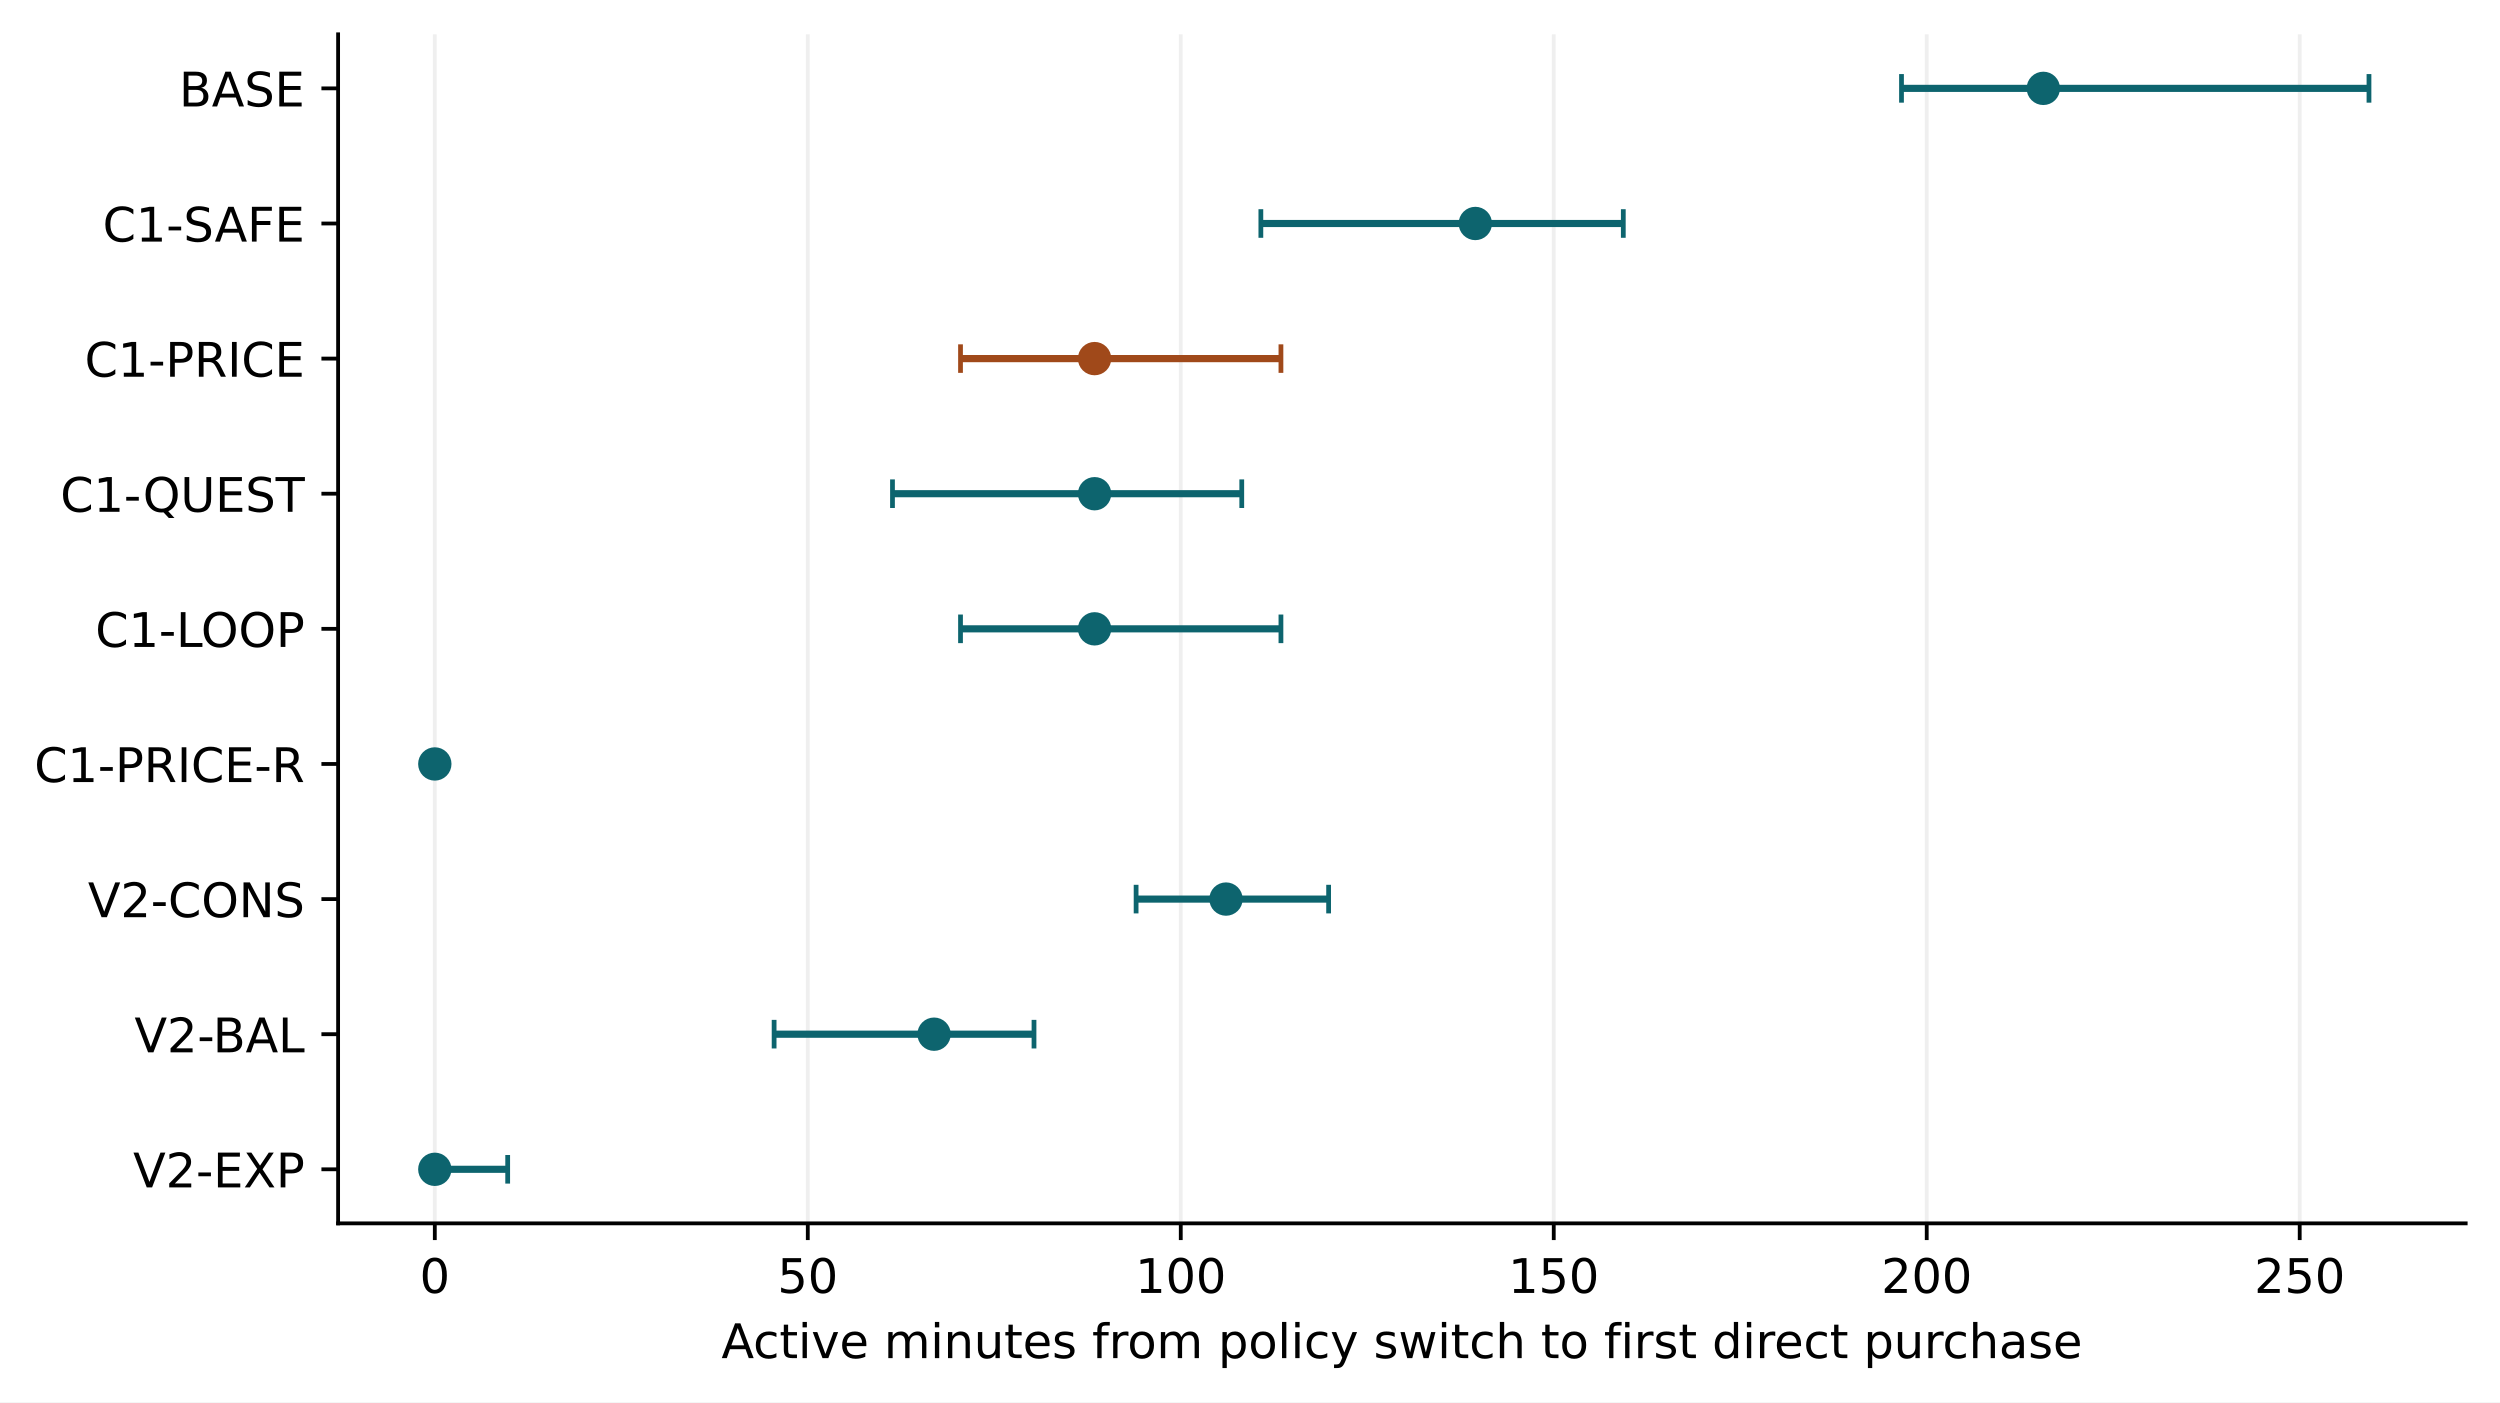
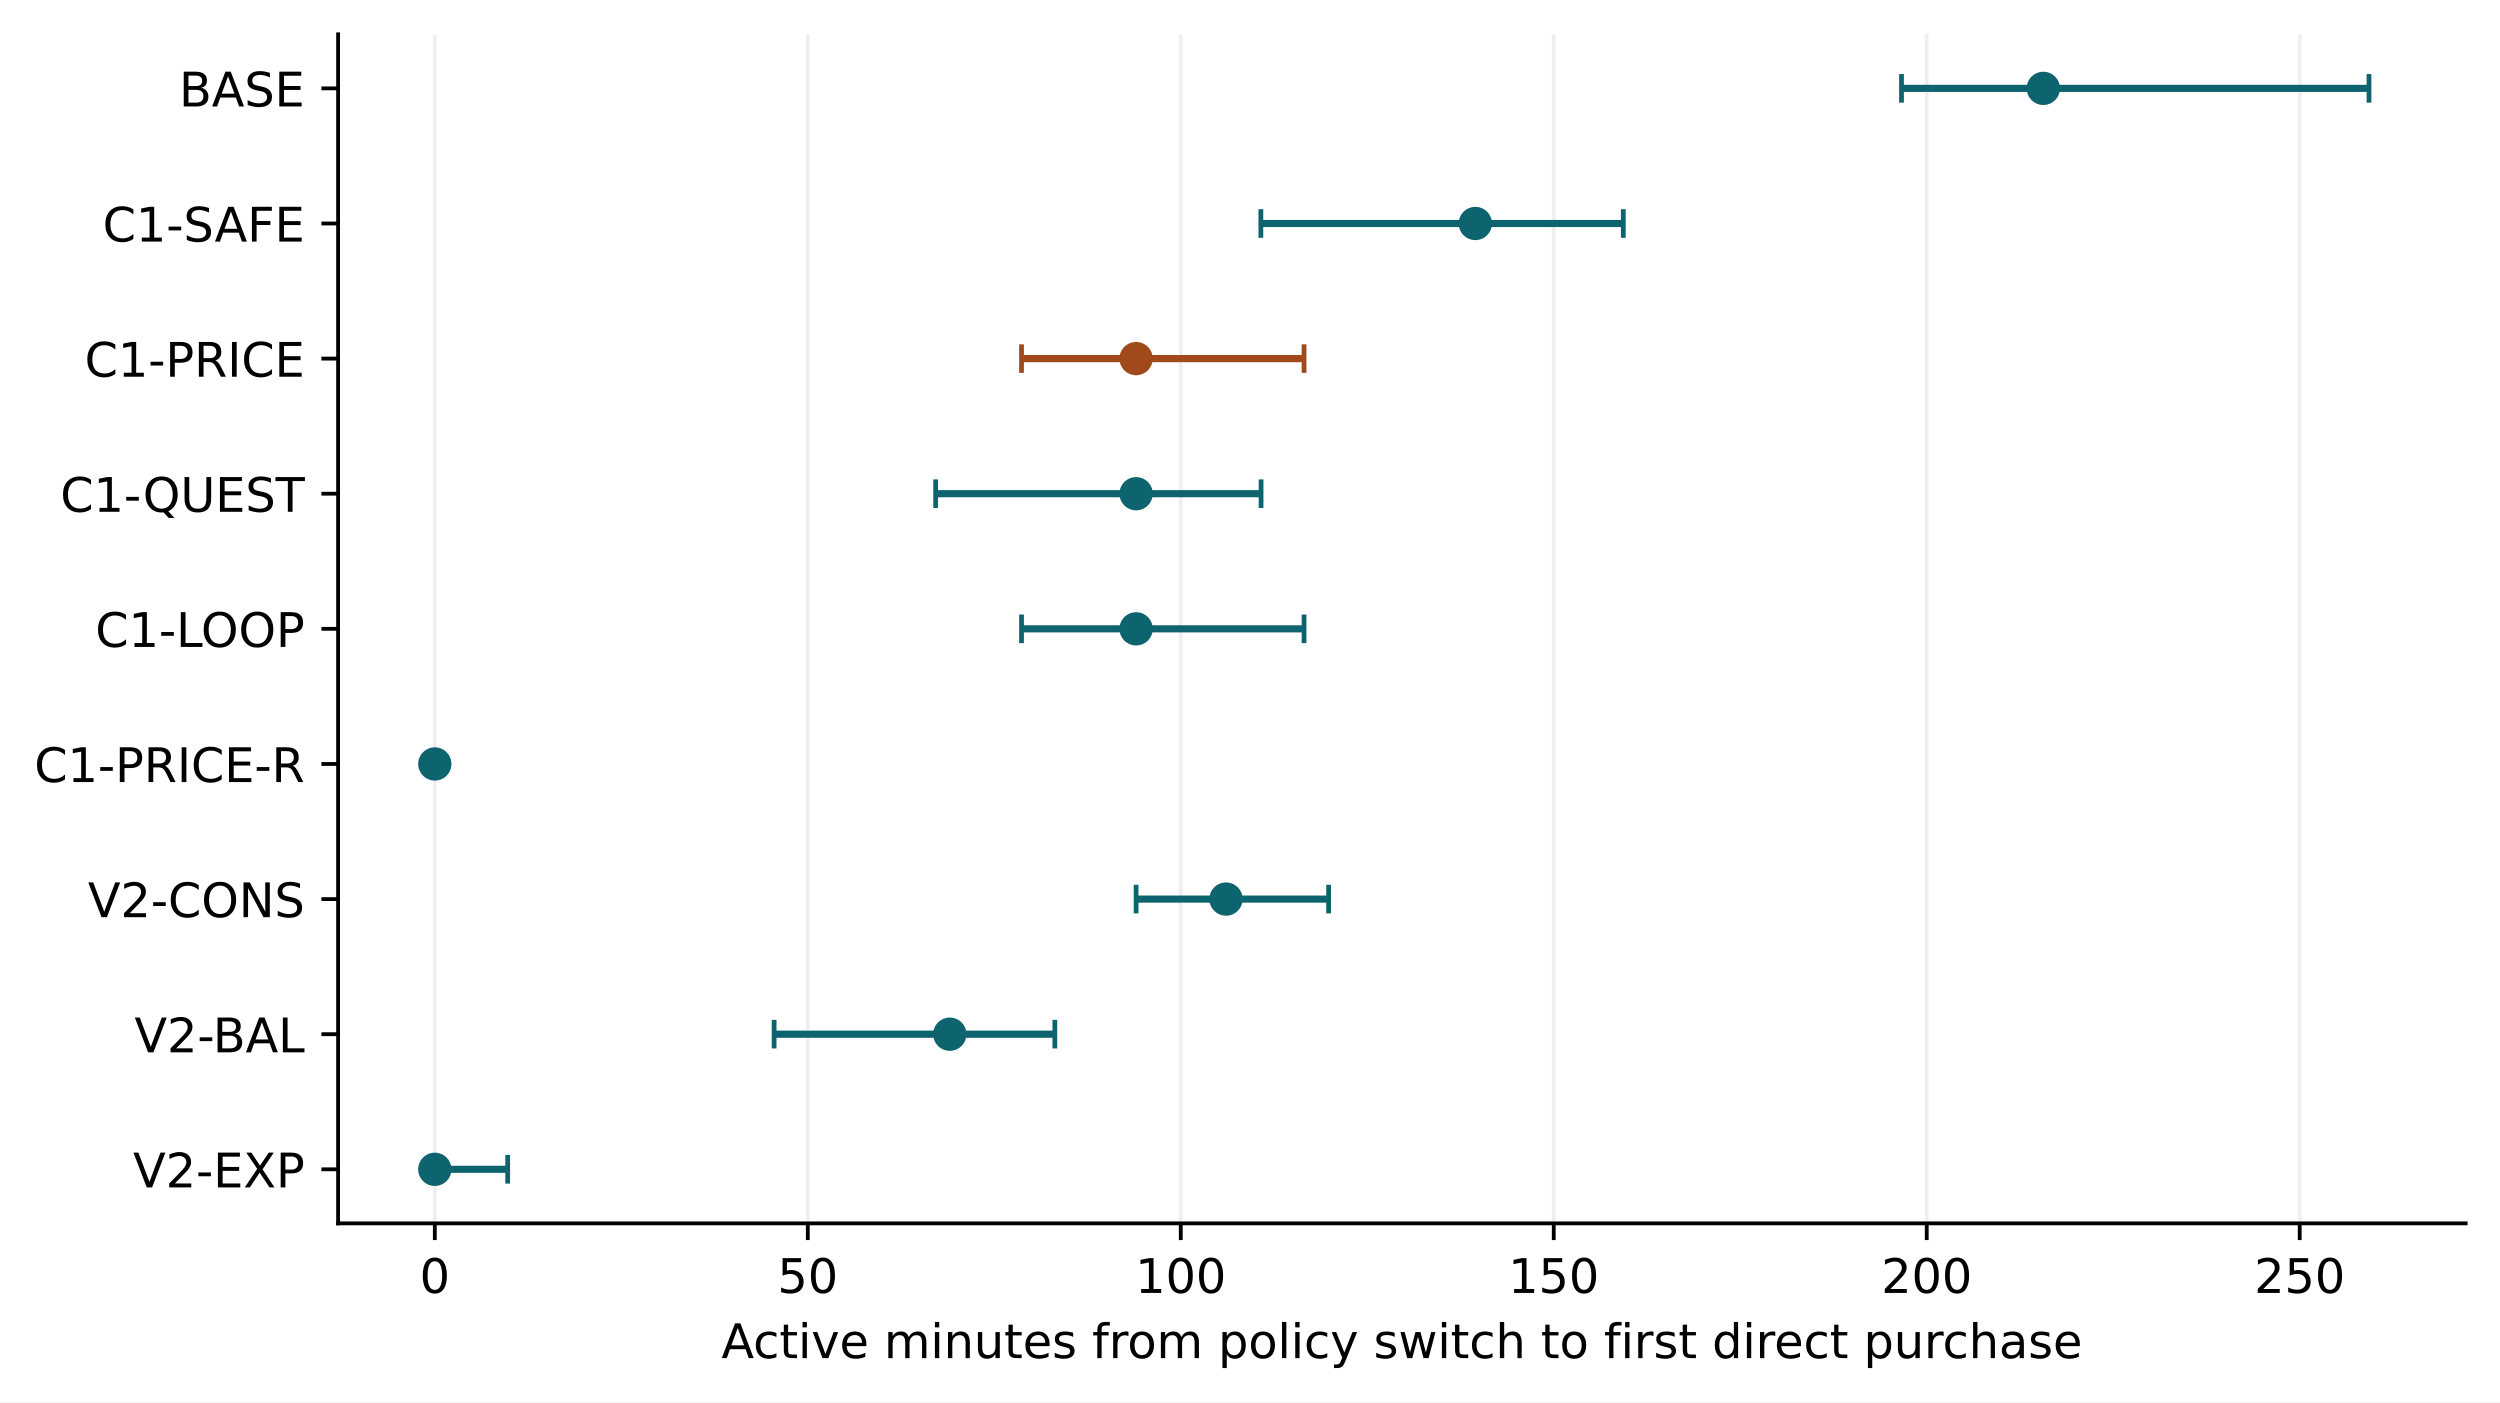
<svg xmlns="http://www.w3.org/2000/svg" xmlns:xlink="http://www.w3.org/1999/xlink" width="524.539pt" height="294.236pt" viewBox="0 0 524.539 294.236" version="1.1">
  <defs>
    <style type="text/css">*{stroke-linejoin: round; stroke-linecap: butt}</style>
  </defs>
  <g id="figure_1">
    <g id="patch_1">
      <path d="M 0 294.236 L 524.539 294.236 L 524.539 0 L 0 0 z " style="fill: #ffffff" />
    </g>
    <g id="axes_1">
      <g id="patch_2">
        <path d="M 70.939 256.68 L 517.339 256.68 L 517.339 7.2 L 70.939 7.2 z " style="fill: #ffffff" />
      </g>
      <g id="matplotlib.axis_1">
        <g id="xtick_1">
          <g id="line2d_1">
            <path d="M 91.23 256.68 L 91.23 7.2 " clip-path="url(#pd56825c516)" style="fill: none; stroke: #b0b0b0; stroke-opacity: 0.2; stroke-width: 0.8; stroke-linecap: square" />
          </g>
          <g id="line2d_2">
            <defs>
              <path id="m0f1d14dc55" d="M 0 0 L 0 3.5 " style="stroke: #000000; stroke-width: 0.8" />
            </defs>
            <g>
              <use xlink:href="#m0f1d14dc55" x="91.23" y="256.68" style="stroke: #000000; stroke-width: 0.8" />
            </g>
          </g>
          <g id="text_1">
            <text style="font-size: 10px; font-family: 'DejaVu Sans', 'Bitstream Vera Sans', 'Computer Modern Sans Serif', 'Lucida Grande', 'Verdana', 'Geneva', 'Lucid', 'Arial', 'Helvetica', 'Avant Garde', sans-serif; text-anchor: middle" x="91.23" y="271.278" transform="rotate(-0 91.22997 271.2784)">0</text>
          </g>
        </g>
        <g id="xtick_2">
          <g id="line2d_3">
            <path d="M 169.487 256.68 L 169.487 7.2 " clip-path="url(#pd56825c516)" style="fill: none; stroke: #b0b0b0; stroke-opacity: 0.2; stroke-width: 0.8; stroke-linecap: square" />
          </g>
          <g id="line2d_4">
            <g>
              <use xlink:href="#m0f1d14dc55" x="169.487" y="256.68" style="stroke: #000000; stroke-width: 0.8" />
            </g>
          </g>
          <g id="text_2">
            <text style="font-size: 10px; font-family: 'DejaVu Sans', 'Bitstream Vera Sans', 'Computer Modern Sans Serif', 'Lucida Grande', 'Verdana', 'Geneva', 'Lucid', 'Arial', 'Helvetica', 'Avant Garde', sans-serif; text-anchor: middle" x="169.487" y="271.278" transform="rotate(-0 169.4869 271.2784)">50</text>
          </g>
        </g>
        <g id="xtick_3">
          <g id="line2d_5">
            <path d="M 247.744 256.68 L 247.744 7.2 " clip-path="url(#pd56825c516)" style="fill: none; stroke: #b0b0b0; stroke-opacity: 0.2; stroke-width: 0.8; stroke-linecap: square" />
          </g>
          <g id="line2d_6">
            <g>
              <use xlink:href="#m0f1d14dc55" x="247.744" y="256.68" style="stroke: #000000; stroke-width: 0.8" />
            </g>
          </g>
          <g id="text_3">
            <text style="font-size: 10px; font-family: 'DejaVu Sans', 'Bitstream Vera Sans', 'Computer Modern Sans Serif', 'Lucida Grande', 'Verdana', 'Geneva', 'Lucid', 'Arial', 'Helvetica', 'Avant Garde', sans-serif; text-anchor: middle" x="247.744" y="271.278" transform="rotate(-0 247.7437 271.2784)">100</text>
          </g>
        </g>
        <g id="xtick_4">
          <g id="line2d_7">
            <path d="M 326.001 256.68 L 326.001 7.2 " clip-path="url(#pd56825c516)" style="fill: none; stroke: #b0b0b0; stroke-opacity: 0.2; stroke-width: 0.8; stroke-linecap: square" />
          </g>
          <g id="line2d_8">
            <g>
              <use xlink:href="#m0f1d14dc55" x="326.001" y="256.68" style="stroke: #000000; stroke-width: 0.8" />
            </g>
          </g>
          <g id="text_4">
            <text style="font-size: 10px; font-family: 'DejaVu Sans', 'Bitstream Vera Sans', 'Computer Modern Sans Serif', 'Lucida Grande', 'Verdana', 'Geneva', 'Lucid', 'Arial', 'Helvetica', 'Avant Garde', sans-serif; text-anchor: middle" x="326.001" y="271.278" transform="rotate(-0 326.0006 271.2784)">150</text>
          </g>
        </g>
        <g id="xtick_5">
          <g id="line2d_9">
            <path d="M 404.257 256.68 L 404.257 7.2 " clip-path="url(#pd56825c516)" style="fill: none; stroke: #b0b0b0; stroke-opacity: 0.2; stroke-width: 0.8; stroke-linecap: square" />
          </g>
          <g id="line2d_10">
            <g>
              <use xlink:href="#m0f1d14dc55" x="404.257" y="256.68" style="stroke: #000000; stroke-width: 0.8" />
            </g>
          </g>
          <g id="text_5">
            <text style="font-size: 10px; font-family: 'DejaVu Sans', 'Bitstream Vera Sans', 'Computer Modern Sans Serif', 'Lucida Grande', 'Verdana', 'Geneva', 'Lucid', 'Arial', 'Helvetica', 'Avant Garde', sans-serif; text-anchor: middle" x="404.257" y="271.278" transform="rotate(-0 404.2575 271.2784)">200</text>
          </g>
        </g>
        <g id="xtick_6">
          <g id="line2d_11">
            <path d="M 482.514 256.68 L 482.514 7.2 " clip-path="url(#pd56825c516)" style="fill: none; stroke: #b0b0b0; stroke-opacity: 0.2; stroke-width: 0.8; stroke-linecap: square" />
          </g>
          <g id="line2d_12">
            <g>
              <use xlink:href="#m0f1d14dc55" x="482.514" y="256.68" style="stroke: #000000; stroke-width: 0.8" />
            </g>
          </g>
          <g id="text_6">
            <text style="font-size: 10px; font-family: 'DejaVu Sans', 'Bitstream Vera Sans', 'Computer Modern Sans Serif', 'Lucida Grande', 'Verdana', 'Geneva', 'Lucid', 'Arial', 'Helvetica', 'Avant Garde', sans-serif; text-anchor: middle" x="482.514" y="271.278" transform="rotate(-0 482.5144 271.2784)">250</text>
          </g>
        </g>
        <g id="text_7">
          <text style="font-size: 10px; font-family: 'DejaVu Sans', 'Bitstream Vera Sans', 'Computer Modern Sans Serif', 'Lucida Grande', 'Verdana', 'Geneva', 'Lucid', 'Arial', 'Helvetica', 'Avant Garde', sans-serif; text-anchor: middle" x="294.139" y="284.957" transform="rotate(-0 294.1391 284.9566)">Active minutes from policy switch to first direct purchase</text>
        </g>
      </g>
      <g id="matplotlib.axis_2">
        <g id="ytick_1">
          <g id="line2d_13">
            <defs>
              <path id="m8be92200e2" d="M 0 0 L -3.5 0 " style="stroke: #000000; stroke-width: 0.8" />
            </defs>
            <g>
              <use xlink:href="#m8be92200e2" x="70.939" y="18.54" style="stroke: #000000; stroke-width: 0.8" />
            </g>
          </g>
          <g id="text_8">
            <text style="font-size: 10px; font-family: 'DejaVu Sans', 'Bitstream Vera Sans', 'Computer Modern Sans Serif', 'Lucida Grande', 'Verdana', 'Geneva', 'Lucid', 'Arial', 'Helvetica', 'Avant Garde', sans-serif; text-anchor: end" x="63.939" y="22.339" transform="rotate(-0 63.93906 22.33922)">BASE</text>
          </g>
        </g>
        <g id="ytick_2">
          <g id="line2d_14">
            <g>
              <use xlink:href="#m8be92200e2" x="70.939" y="46.89" style="stroke: #000000; stroke-width: 0.8" />
            </g>
          </g>
          <g id="text_9">
            <text style="font-size: 10px; font-family: 'DejaVu Sans', 'Bitstream Vera Sans', 'Computer Modern Sans Serif', 'Lucida Grande', 'Verdana', 'Geneva', 'Lucid', 'Arial', 'Helvetica', 'Avant Garde', sans-serif; text-anchor: end" x="63.939" y="50.689" transform="rotate(-0 63.93906 50.68922)">C1-SAFE</text>
          </g>
        </g>
        <g id="ytick_3">
          <g id="line2d_15">
            <g>
              <use xlink:href="#m8be92200e2" x="70.939" y="75.24" style="stroke: #000000; stroke-width: 0.8" />
            </g>
          </g>
          <g id="text_10">
            <text style="font-size: 10px; font-family: 'DejaVu Sans', 'Bitstream Vera Sans', 'Computer Modern Sans Serif', 'Lucida Grande', 'Verdana', 'Geneva', 'Lucid', 'Arial', 'Helvetica', 'Avant Garde', sans-serif; text-anchor: end" x="63.939" y="79.039" transform="rotate(-0 63.93906 79.03922)">C1-PRICE</text>
          </g>
        </g>
        <g id="ytick_4">
          <g id="line2d_16">
            <g>
              <use xlink:href="#m8be92200e2" x="70.939" y="103.59" style="stroke: #000000; stroke-width: 0.8" />
            </g>
          </g>
          <g id="text_11">
            <text style="font-size: 10px; font-family: 'DejaVu Sans', 'Bitstream Vera Sans', 'Computer Modern Sans Serif', 'Lucida Grande', 'Verdana', 'Geneva', 'Lucid', 'Arial', 'Helvetica', 'Avant Garde', sans-serif; text-anchor: end" x="63.939" y="107.389" transform="rotate(-0 63.93906 107.3892)">C1-QUEST</text>
          </g>
        </g>
        <g id="ytick_5">
          <g id="line2d_17">
            <g>
              <use xlink:href="#m8be92200e2" x="70.939" y="131.94" style="stroke: #000000; stroke-width: 0.8" />
            </g>
          </g>
          <g id="text_12">
            <text style="font-size: 10px; font-family: 'DejaVu Sans', 'Bitstream Vera Sans', 'Computer Modern Sans Serif', 'Lucida Grande', 'Verdana', 'Geneva', 'Lucid', 'Arial', 'Helvetica', 'Avant Garde', sans-serif; text-anchor: end" x="63.939" y="135.739" transform="rotate(-0 63.93906 135.7392)">C1-LOOP</text>
          </g>
        </g>
        <g id="ytick_6">
          <g id="line2d_18">
            <g>
              <use xlink:href="#m8be92200e2" x="70.939" y="160.29" style="stroke: #000000; stroke-width: 0.8" />
            </g>
          </g>
          <g id="text_13">
            <text style="font-size: 10px; font-family: 'DejaVu Sans', 'Bitstream Vera Sans', 'Computer Modern Sans Serif', 'Lucida Grande', 'Verdana', 'Geneva', 'Lucid', 'Arial', 'Helvetica', 'Avant Garde', sans-serif; text-anchor: end" x="63.939" y="164.089" transform="rotate(-0 63.93906 164.0892)">C1-PRICE-R</text>
          </g>
        </g>
        <g id="ytick_7">
          <g id="line2d_19">
            <g>
              <use xlink:href="#m8be92200e2" x="70.939" y="188.64" style="stroke: #000000; stroke-width: 0.8" />
            </g>
          </g>
          <g id="text_14">
            <text style="font-size: 10px; font-family: 'DejaVu Sans', 'Bitstream Vera Sans', 'Computer Modern Sans Serif', 'Lucida Grande', 'Verdana', 'Geneva', 'Lucid', 'Arial', 'Helvetica', 'Avant Garde', sans-serif; text-anchor: end" x="63.939" y="192.439" transform="rotate(-0 63.93906 192.4392)">V2-CONS</text>
          </g>
        </g>
        <g id="ytick_8">
          <g id="line2d_20">
            <g>
              <use xlink:href="#m8be92200e2" x="70.939" y="216.99" style="stroke: #000000; stroke-width: 0.8" />
            </g>
          </g>
          <g id="text_15">
            <text style="font-size: 10px; font-family: 'DejaVu Sans', 'Bitstream Vera Sans', 'Computer Modern Sans Serif', 'Lucida Grande', 'Verdana', 'Geneva', 'Lucid', 'Arial', 'Helvetica', 'Avant Garde', sans-serif; text-anchor: end" x="63.939" y="220.789" transform="rotate(-0 63.93906 220.7892)">V2-BAL</text>
          </g>
        </g>
        <g id="ytick_9">
          <g id="line2d_21">
            <g>
              <use xlink:href="#m8be92200e2" x="70.939" y="245.34" style="stroke: #000000; stroke-width: 0.8" />
            </g>
          </g>
          <g id="text_16">
            <text style="font-size: 10px; font-family: 'DejaVu Sans', 'Bitstream Vera Sans', 'Computer Modern Sans Serif', 'Lucida Grande', 'Verdana', 'Geneva', 'Lucid', 'Arial', 'Helvetica', 'Avant Garde', sans-serif; text-anchor: end" x="63.939" y="249.139" transform="rotate(-0 63.93906 249.1392)">V2-EXP</text>
          </g>
        </g>
      </g>
      <g id="LineCollection_1">
        <path d="M 398.964 18.54 L 497.048 18.54 " clip-path="url(#pd56825c516)" style="fill: none; stroke: #0d646e; stroke-width: 1.5" />
      </g>
      <g id="line2d_22">
        <defs>
          <path id="mddd56859e0" d="M 0 3 L 0 -3 " style="stroke: #0d646e" />
        </defs>
        <g clip-path="url(#pd56825c516)">
          <use xlink:href="#mddd56859e0" x="398.964" y="18.54" style="fill: #0d646e; stroke: #0d646e" />
        </g>
      </g>
      <g id="line2d_23">
        <g clip-path="url(#pd56825c516)">
          <use xlink:href="#mddd56859e0" x="497.048" y="18.54" style="fill: #0d646e; stroke: #0d646e" />
        </g>
      </g>
      <g id="LineCollection_2">
        <path d="M 264.547 46.89 L 340.594 46.89 " clip-path="url(#pd56825c516)" style="fill: none; stroke: #0d646e; stroke-width: 1.5" />
      </g>
      <g id="line2d_24">
        <g clip-path="url(#pd56825c516)">
          <use xlink:href="#mddd56859e0" x="264.547" y="46.89" style="fill: #0d646e; stroke: #0d646e" />
        </g>
      </g>
      <g id="line2d_25">
        <g clip-path="url(#pd56825c516)">
          <use xlink:href="#mddd56859e0" x="340.594" y="46.89" style="fill: #0d646e; stroke: #0d646e" />
        </g>
      </g>
      <g id="LineCollection_3">
-         <path d="M 201.531 75.24 L 268.761 75.24 " clip-path="url(#pd56825c516)" style="fill: none; stroke: #a0491a; stroke-width: 1.5" />
+         <path d="M 214.332 75.24 L 273.611 75.24 " clip-path="url(#pd56825c516)" style="fill: none; stroke: #a0491a; stroke-width: 1.5" />
      </g>
      <g id="line2d_26">
        <defs>
          <path id="ma490568f82" d="M 0 3 L 0 -3 " style="stroke: #a0491a" />
        </defs>
        <g clip-path="url(#pd56825c516)">
-           <use xlink:href="#ma490568f82" x="201.531" y="75.24" style="fill: #a0491a; stroke: #a0491a" />
+           <use xlink:href="#ma490568f82" x="214.332" y="75.24" style="fill: #a0491a; stroke: #a0491a" />
        </g>
      </g>
      <g id="line2d_27">
        <g clip-path="url(#pd56825c516)">
-           <use xlink:href="#ma490568f82" x="268.761" y="75.24" style="fill: #a0491a; stroke: #a0491a" />
+           <use xlink:href="#ma490568f82" x="273.611" y="75.24" style="fill: #a0491a; stroke: #a0491a" />
        </g>
      </g>
      <g id="LineCollection_4">
-         <path d="M 187.257 103.59 L 260.539 103.59 " clip-path="url(#pd56825c516)" style="fill: none; stroke: #0d646e; stroke-width: 1.5" />
+         <path d="M 196.317 103.59 L 264.59 103.59 " clip-path="url(#pd56825c516)" style="fill: none; stroke: #0d646e; stroke-width: 1.5" />
      </g>
      <g id="line2d_28">
        <g clip-path="url(#pd56825c516)">
-           <use xlink:href="#mddd56859e0" x="187.257" y="103.59" style="fill: #0d646e; stroke: #0d646e" />
+           <use xlink:href="#mddd56859e0" x="196.317" y="103.59" style="fill: #0d646e; stroke: #0d646e" />
        </g>
      </g>
      <g id="line2d_29">
        <g clip-path="url(#pd56825c516)">
-           <use xlink:href="#mddd56859e0" x="260.539" y="103.59" style="fill: #0d646e; stroke: #0d646e" />
+           <use xlink:href="#mddd56859e0" x="264.59" y="103.59" style="fill: #0d646e; stroke: #0d646e" />
        </g>
      </g>
      <g id="LineCollection_5">
-         <path d="M 201.531 131.94 L 268.761 131.94 " clip-path="url(#pd56825c516)" style="fill: none; stroke: #0d646e; stroke-width: 1.5" />
+         <path d="M 214.332 131.94 L 273.611 131.94 " clip-path="url(#pd56825c516)" style="fill: none; stroke: #0d646e; stroke-width: 1.5" />
      </g>
      <g id="line2d_30">
        <g clip-path="url(#pd56825c516)">
-           <use xlink:href="#mddd56859e0" x="201.531" y="131.94" style="fill: #0d646e; stroke: #0d646e" />
+           <use xlink:href="#mddd56859e0" x="214.332" y="131.94" style="fill: #0d646e; stroke: #0d646e" />
        </g>
      </g>
      <g id="line2d_31">
        <g clip-path="url(#pd56825c516)">
-           <use xlink:href="#mddd56859e0" x="268.761" y="131.94" style="fill: #0d646e; stroke: #0d646e" />
+           <use xlink:href="#mddd56859e0" x="273.611" y="131.94" style="fill: #0d646e; stroke: #0d646e" />
        </g>
      </g>
      <g id="LineCollection_6">
        <path d="M 91.23 160.29 L 91.23 160.29 " clip-path="url(#pd56825c516)" style="fill: none; stroke: #0d646e; stroke-width: 1.5" />
      </g>
      <g id="line2d_32">
        <g clip-path="url(#pd56825c516)">
          <use xlink:href="#mddd56859e0" x="91.23" y="160.29" style="fill: #0d646e; stroke: #0d646e" />
        </g>
      </g>
      <g id="line2d_33">
        <g clip-path="url(#pd56825c516)">
          <use xlink:href="#mddd56859e0" x="91.23" y="160.29" style="fill: #0d646e; stroke: #0d646e" />
        </g>
      </g>
      <g id="LineCollection_7">
        <path d="M 238.371 188.64 L 278.764 188.64 " clip-path="url(#pd56825c516)" style="fill: none; stroke: #0d646e; stroke-width: 1.5" />
      </g>
      <g id="line2d_34">
        <g clip-path="url(#pd56825c516)">
          <use xlink:href="#mddd56859e0" x="238.371" y="188.64" style="fill: #0d646e; stroke: #0d646e" />
        </g>
      </g>
      <g id="line2d_35">
        <g clip-path="url(#pd56825c516)">
          <use xlink:href="#mddd56859e0" x="278.764" y="188.64" style="fill: #0d646e; stroke: #0d646e" />
        </g>
      </g>
      <g id="LineCollection_8">
-         <path d="M 162.42 216.99 L 216.949 216.99 " clip-path="url(#pd56825c516)" style="fill: none; stroke: #0d646e; stroke-width: 1.5" />
+         <path d="M 162.42 216.99 L 221.32 216.99 " clip-path="url(#pd56825c516)" style="fill: none; stroke: #0d646e; stroke-width: 1.5" />
      </g>
      <g id="line2d_36">
        <g clip-path="url(#pd56825c516)">
          <use xlink:href="#mddd56859e0" x="162.42" y="216.99" style="fill: #0d646e; stroke: #0d646e" />
        </g>
      </g>
      <g id="line2d_37">
        <g clip-path="url(#pd56825c516)">
-           <use xlink:href="#mddd56859e0" x="216.949" y="216.99" style="fill: #0d646e; stroke: #0d646e" />
+           <use xlink:href="#mddd56859e0" x="221.32" y="216.99" style="fill: #0d646e; stroke: #0d646e" />
        </g>
      </g>
      <g id="LineCollection_9">
        <path d="M 91.23 245.34 L 106.519 245.34 " clip-path="url(#pd56825c516)" style="fill: none; stroke: #0d646e; stroke-width: 1.5" />
      </g>
      <g id="line2d_38">
        <g clip-path="url(#pd56825c516)">
          <use xlink:href="#mddd56859e0" x="91.23" y="245.34" style="fill: #0d646e; stroke: #0d646e" />
        </g>
      </g>
      <g id="line2d_39">
        <g clip-path="url(#pd56825c516)">
          <use xlink:href="#mddd56859e0" x="106.519" y="245.34" style="fill: #0d646e; stroke: #0d646e" />
        </g>
      </g>
      <g id="line2d_40">
        <defs>
          <path id="m0e3d318d2d" d="M 0 3 C 0.796 3 1.559 2.684 2.121 2.121 C 2.684 1.559 3 0.796 3 0 C 3 -0.796 2.684 -1.559 2.121 -2.121 C 1.559 -2.684 0.796 -3 0 -3 C -0.796 -3 -1.559 -2.684 -2.121 -2.121 C -2.684 -1.559 -3 -0.796 -3 0 C -3 0.796 -2.684 1.559 -2.121 2.121 C -1.559 2.684 -0.796 3 0 3 z " style="stroke: #0d646e" />
        </defs>
        <g clip-path="url(#pd56825c516)">
          <use xlink:href="#m0e3d318d2d" x="428.72" y="18.54" style="fill: #0d646e; stroke: #0d646e" />
        </g>
      </g>
      <g id="line2d_41">
        <g clip-path="url(#pd56825c516)">
          <use xlink:href="#m0e3d318d2d" x="309.546" y="46.89" style="fill: #0d646e; stroke: #0d646e" />
        </g>
      </g>
      <g id="line2d_42">
        <defs>
          <path id="m3496d9f4ff" d="M 0 3 C 0.796 3 1.559 2.684 2.121 2.121 C 2.684 1.559 3 0.796 3 0 C 3 -0.796 2.684 -1.559 2.121 -2.121 C 1.559 -2.684 0.796 -3 0 -3 C -0.796 -3 -1.559 -2.684 -2.121 -2.121 C -2.684 -1.559 -3 -0.796 -3 0 C -3 0.796 -2.684 1.559 -2.121 2.121 C -1.559 2.684 -0.796 3 0 3 z " style="stroke: #a0491a" />
        </defs>
        <g clip-path="url(#pd56825c516)">
-           <use xlink:href="#m3496d9f4ff" x="229.661" y="75.24" style="fill: #a0491a; stroke: #a0491a" />
+           <use xlink:href="#m3496d9f4ff" x="238.371" y="75.24" style="fill: #a0491a; stroke: #a0491a" />
        </g>
      </g>
      <g id="line2d_43">
        <g clip-path="url(#pd56825c516)">
-           <use xlink:href="#m0e3d318d2d" x="229.661" y="103.59" style="fill: #0d646e; stroke: #0d646e" />
+           <use xlink:href="#m0e3d318d2d" x="238.371" y="103.59" style="fill: #0d646e; stroke: #0d646e" />
        </g>
      </g>
      <g id="line2d_44">
        <g clip-path="url(#pd56825c516)">
-           <use xlink:href="#m0e3d318d2d" x="229.661" y="131.94" style="fill: #0d646e; stroke: #0d646e" />
+           <use xlink:href="#m0e3d318d2d" x="238.371" y="131.94" style="fill: #0d646e; stroke: #0d646e" />
        </g>
      </g>
      <g id="line2d_45">
        <g clip-path="url(#pd56825c516)">
          <use xlink:href="#m0e3d318d2d" x="91.23" y="160.29" style="fill: #0d646e; stroke: #0d646e" />
        </g>
      </g>
      <g id="line2d_46">
        <g clip-path="url(#pd56825c516)">
          <use xlink:href="#m0e3d318d2d" x="257.233" y="188.64" style="fill: #0d646e; stroke: #0d646e" />
        </g>
      </g>
      <g id="line2d_47">
        <g clip-path="url(#pd56825c516)">
-           <use xlink:href="#m0e3d318d2d" x="195.982" y="216.99" style="fill: #0d646e; stroke: #0d646e" />
+           <use xlink:href="#m0e3d318d2d" x="199.284" y="216.99" style="fill: #0d646e; stroke: #0d646e" />
        </g>
      </g>
      <g id="line2d_48">
        <g clip-path="url(#pd56825c516)">
          <use xlink:href="#m0e3d318d2d" x="91.23" y="245.34" style="fill: #0d646e; stroke: #0d646e" />
        </g>
      </g>
      <g id="patch_3">
        <path d="M 70.939 256.68 L 70.939 7.2 " style="fill: none; stroke: #000000; stroke-width: 0.8; stroke-linejoin: miter; stroke-linecap: square" />
      </g>
      <g id="patch_4">
        <path d="M 70.939 256.68 L 517.339 256.68 " style="fill: none; stroke: #000000; stroke-width: 0.8; stroke-linejoin: miter; stroke-linecap: square" />
      </g>
    </g>
  </g>
  <defs>
    <clipPath id="pd56825c516">
      <rect x="70.939" y="7.2" width="446.4" height="249.48" />
    </clipPath>
  </defs>
</svg>
